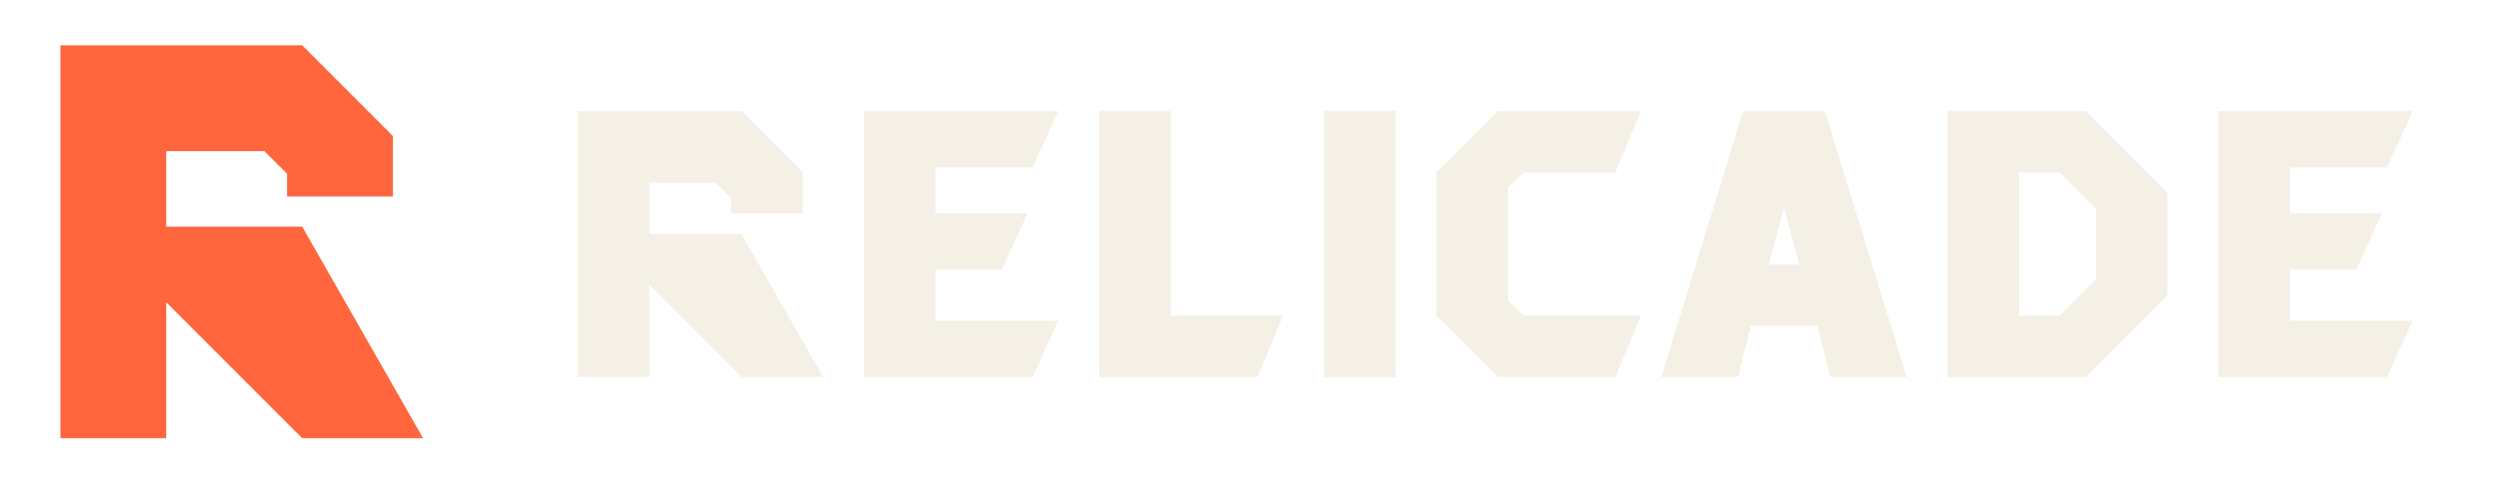
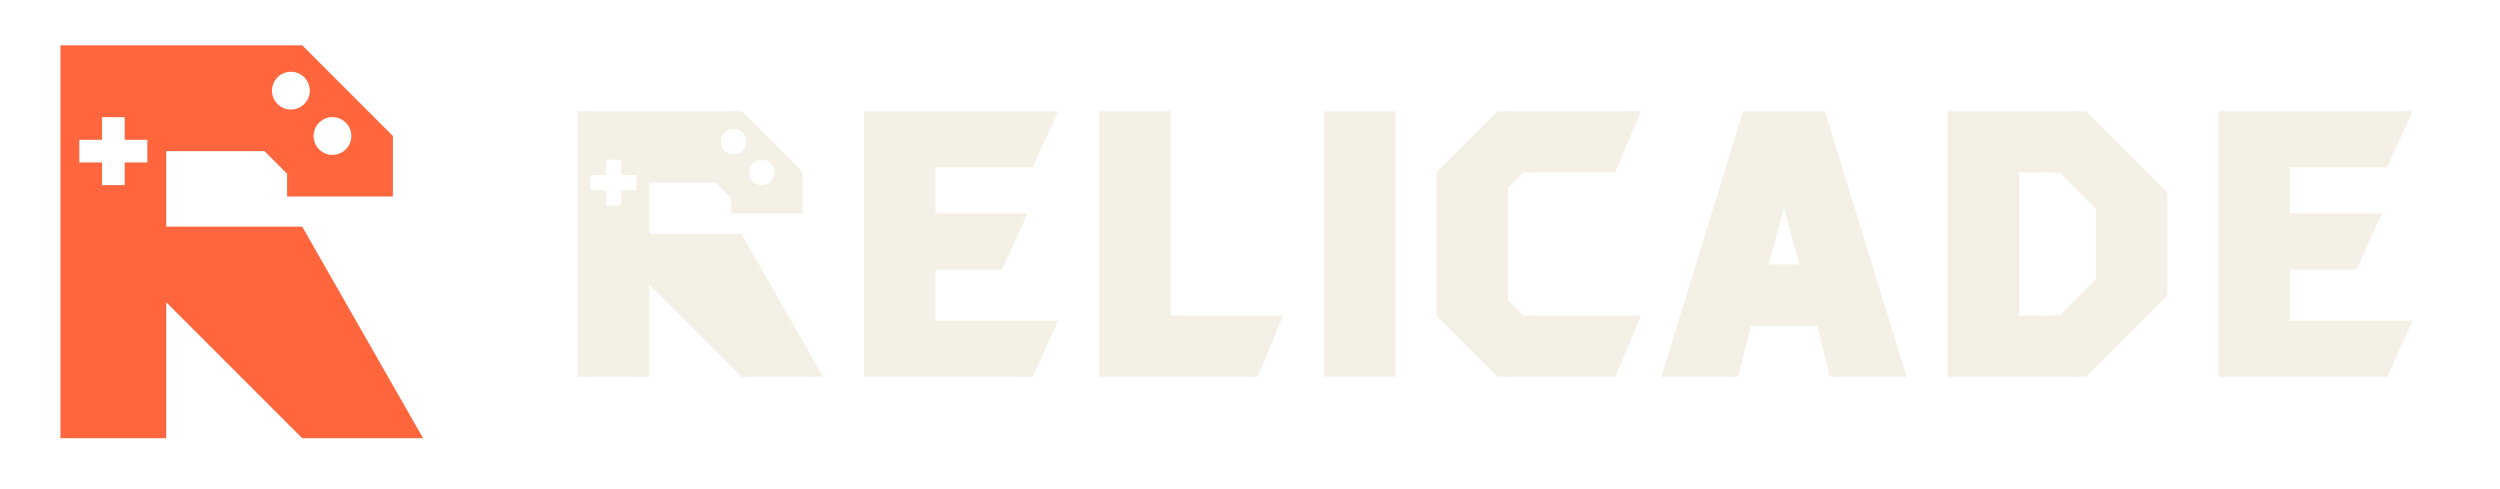
<svg xmlns="http://www.w3.org/2000/svg" viewBox="0 0 450 88" role="img" aria-labelledby="title desc">
-   <path fill="#FF663D" transform="scale(.68)" d="M16 12H80L104 36V52H76V46L70 40H44V60H80L112 116H80L44 80V116H16Z" />
+   <path fill="#FF663D" transform="scale(.68)" d="M16 12H80L104 36V52H76V46L70 40H44V60H80L112 116H80L44 80V116H16Z M27 31H33V37H39V43H33V49H27V43H21V37H27Z M82 24A5 5 0 1 0 72 24A5 5 0 1 0 82 24Z M93 36A5 5 0 1 0 83 36A5 5 0 1 0 93 36Z" id="relicade-controller-r" fill-rule="evenodd" />
  <g transform="translate(104 20) scale(.46)" fill="#F4F0E6">
    <g id="relicade-wordmark">
-       <path id="letter-r" d="M0 0H64L88 24V40H60V34L54 28H28V48H64L96 104H64L28 68V104H0Z" />
+       <path id="letter-r" d="M0 0H64L88 24V40H60V34L54 28H28V48H64L96 104H64L28 68V104H0Z M11 19H17V25H23V31H17V37H11V31H5V25H11Z M66 12A5 5 0 1 0 56 12A5 5 0 1 0 66 12Z M77 24A5 5 0 1 0 67 24A5 5 0 1 0 77 24Z" fill-rule="evenodd" />
      <path id="letter-e-1" transform="translate(112)" d="M0 0H76L66 22H28V40H64L54 62H28V82H76L66 104H0Z" />
      <path id="letter-l" transform="translate(204)" d="M0 0H28V80H72L62 104H0Z" />
      <path id="letter-i" transform="translate(292)" d="M0 0H28V104H0Z" />
      <path id="letter-c" transform="translate(336)" d="M24 0H80L70 24H34L28 30V74L34 80H80L70 104H24L0 80V24Z" />
      <path id="letter-a" transform="translate(424)" fill-rule="evenodd" d="M0 104L32 0H64L96 104H66L61 84H35L30 104ZM42 60H54L48 38Z" />
      <path id="letter-d" transform="translate(536)" fill-rule="evenodd" d="M0 0H54L86 32V72L54 104H0ZM28 24V80H44L58 66V38L44 24Z" />
      <path id="letter-e-2" transform="translate(642)" d="M0 0H76L66 22H28V40H64L54 62H28V82H76L66 104H0Z" />
    </g>
  </g>
</svg>
